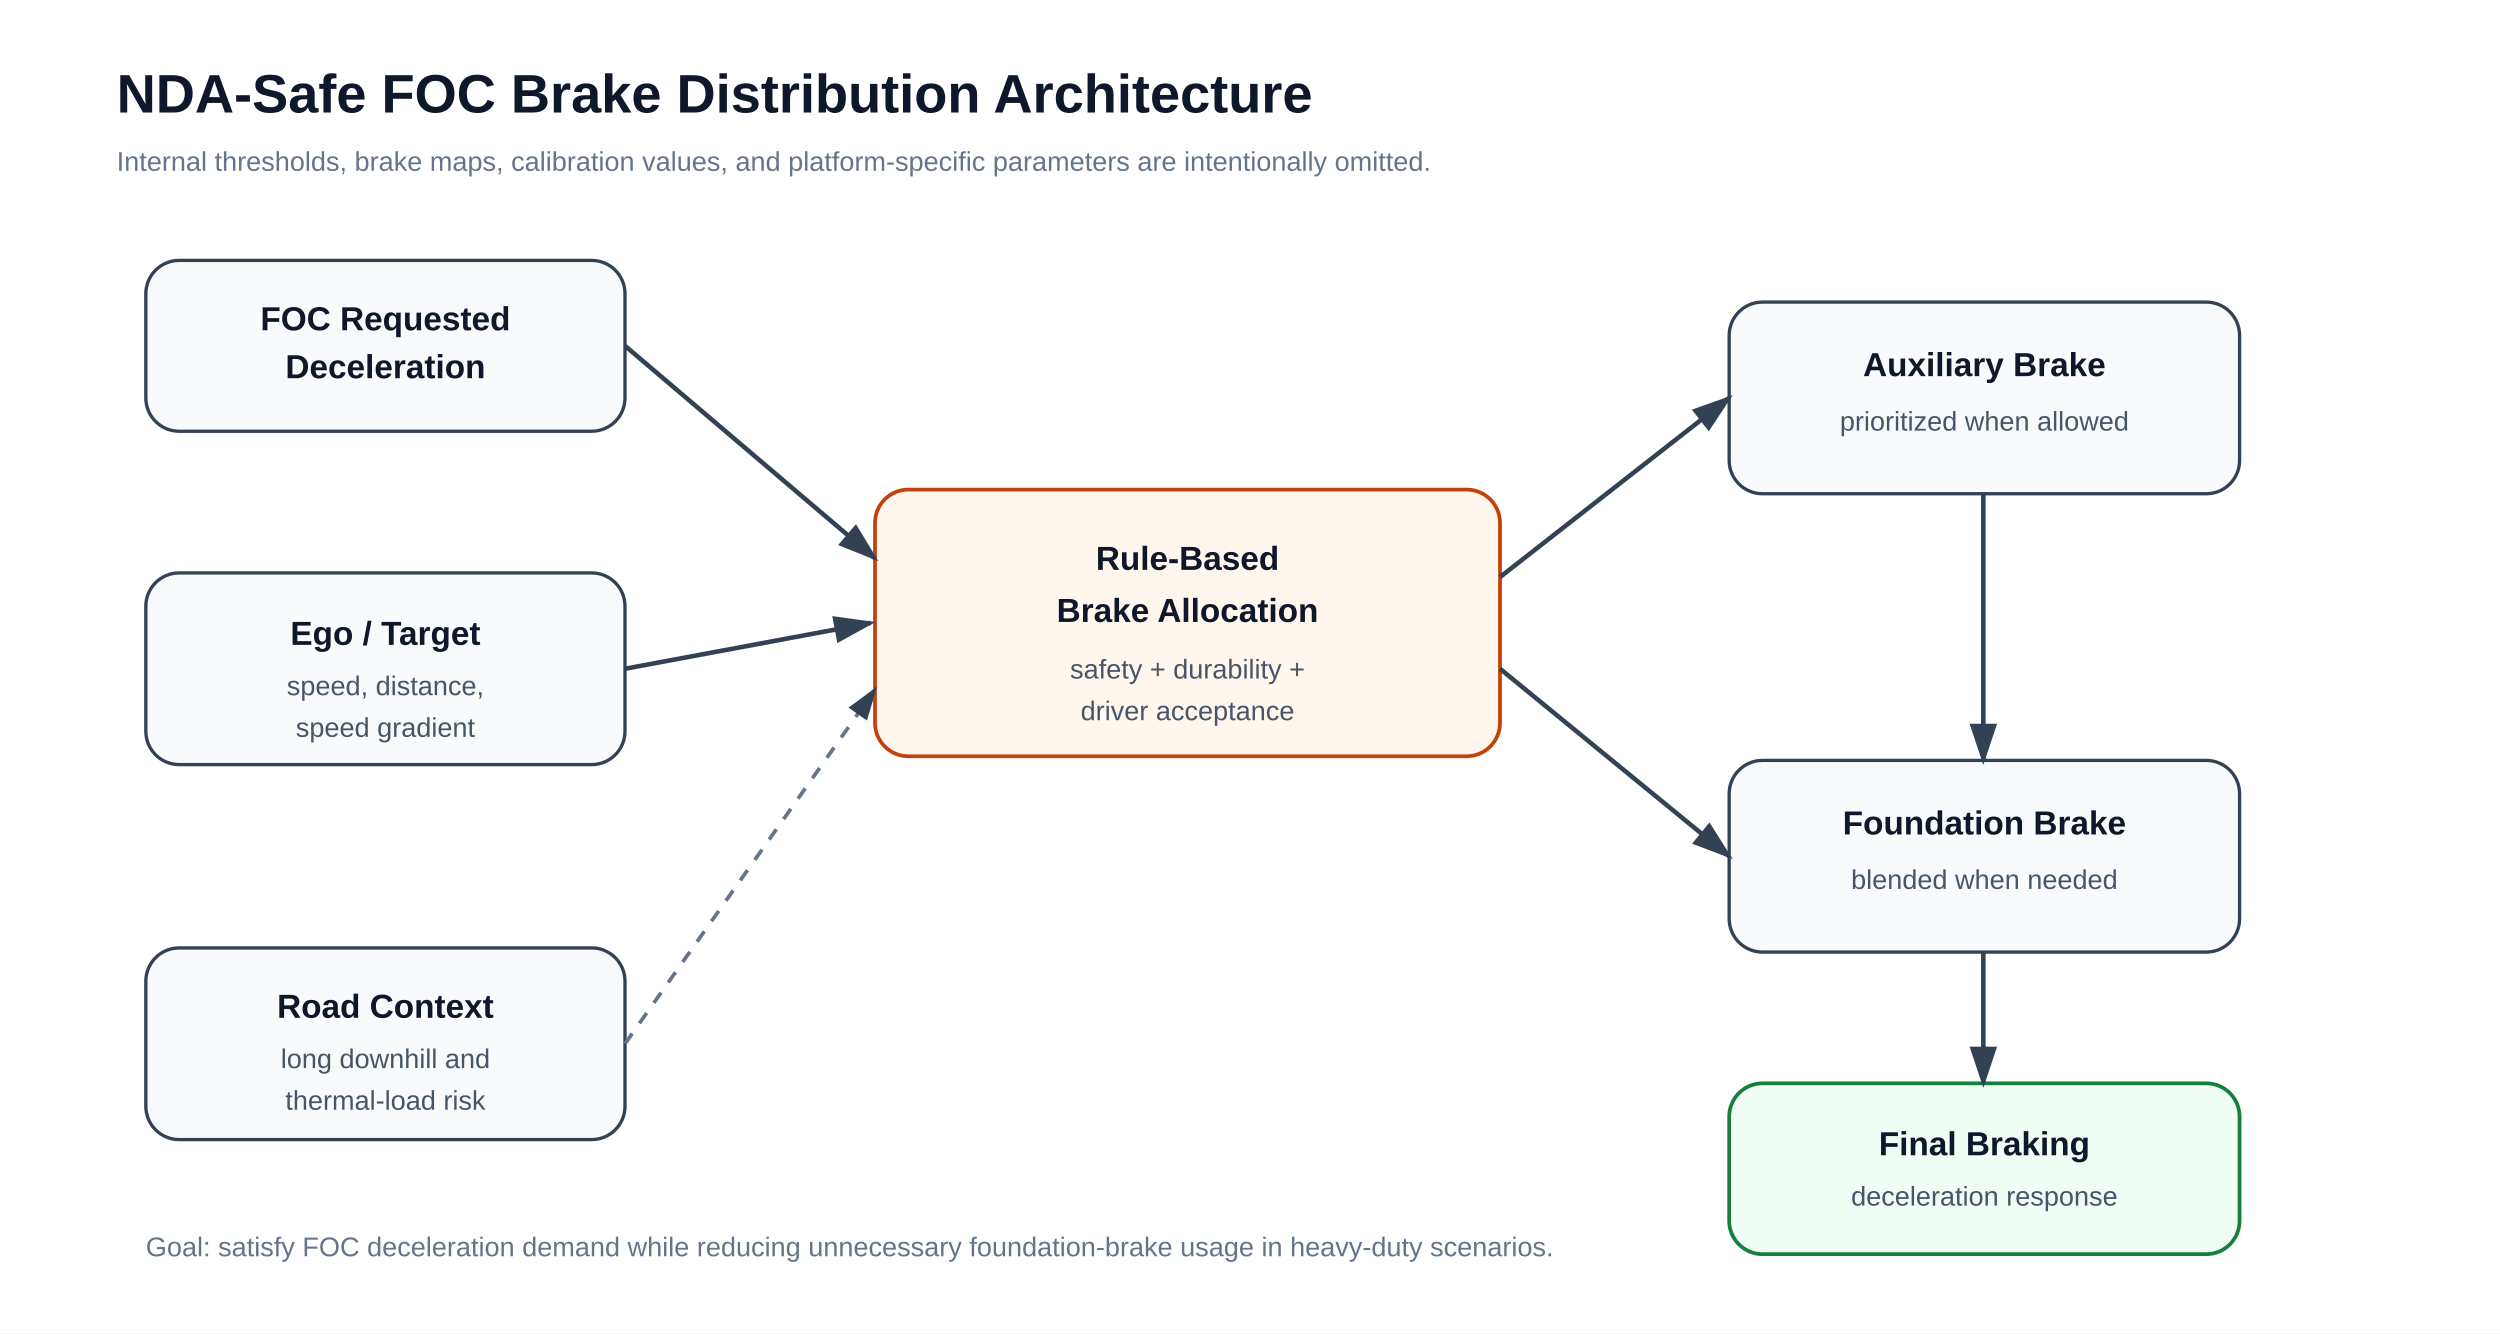
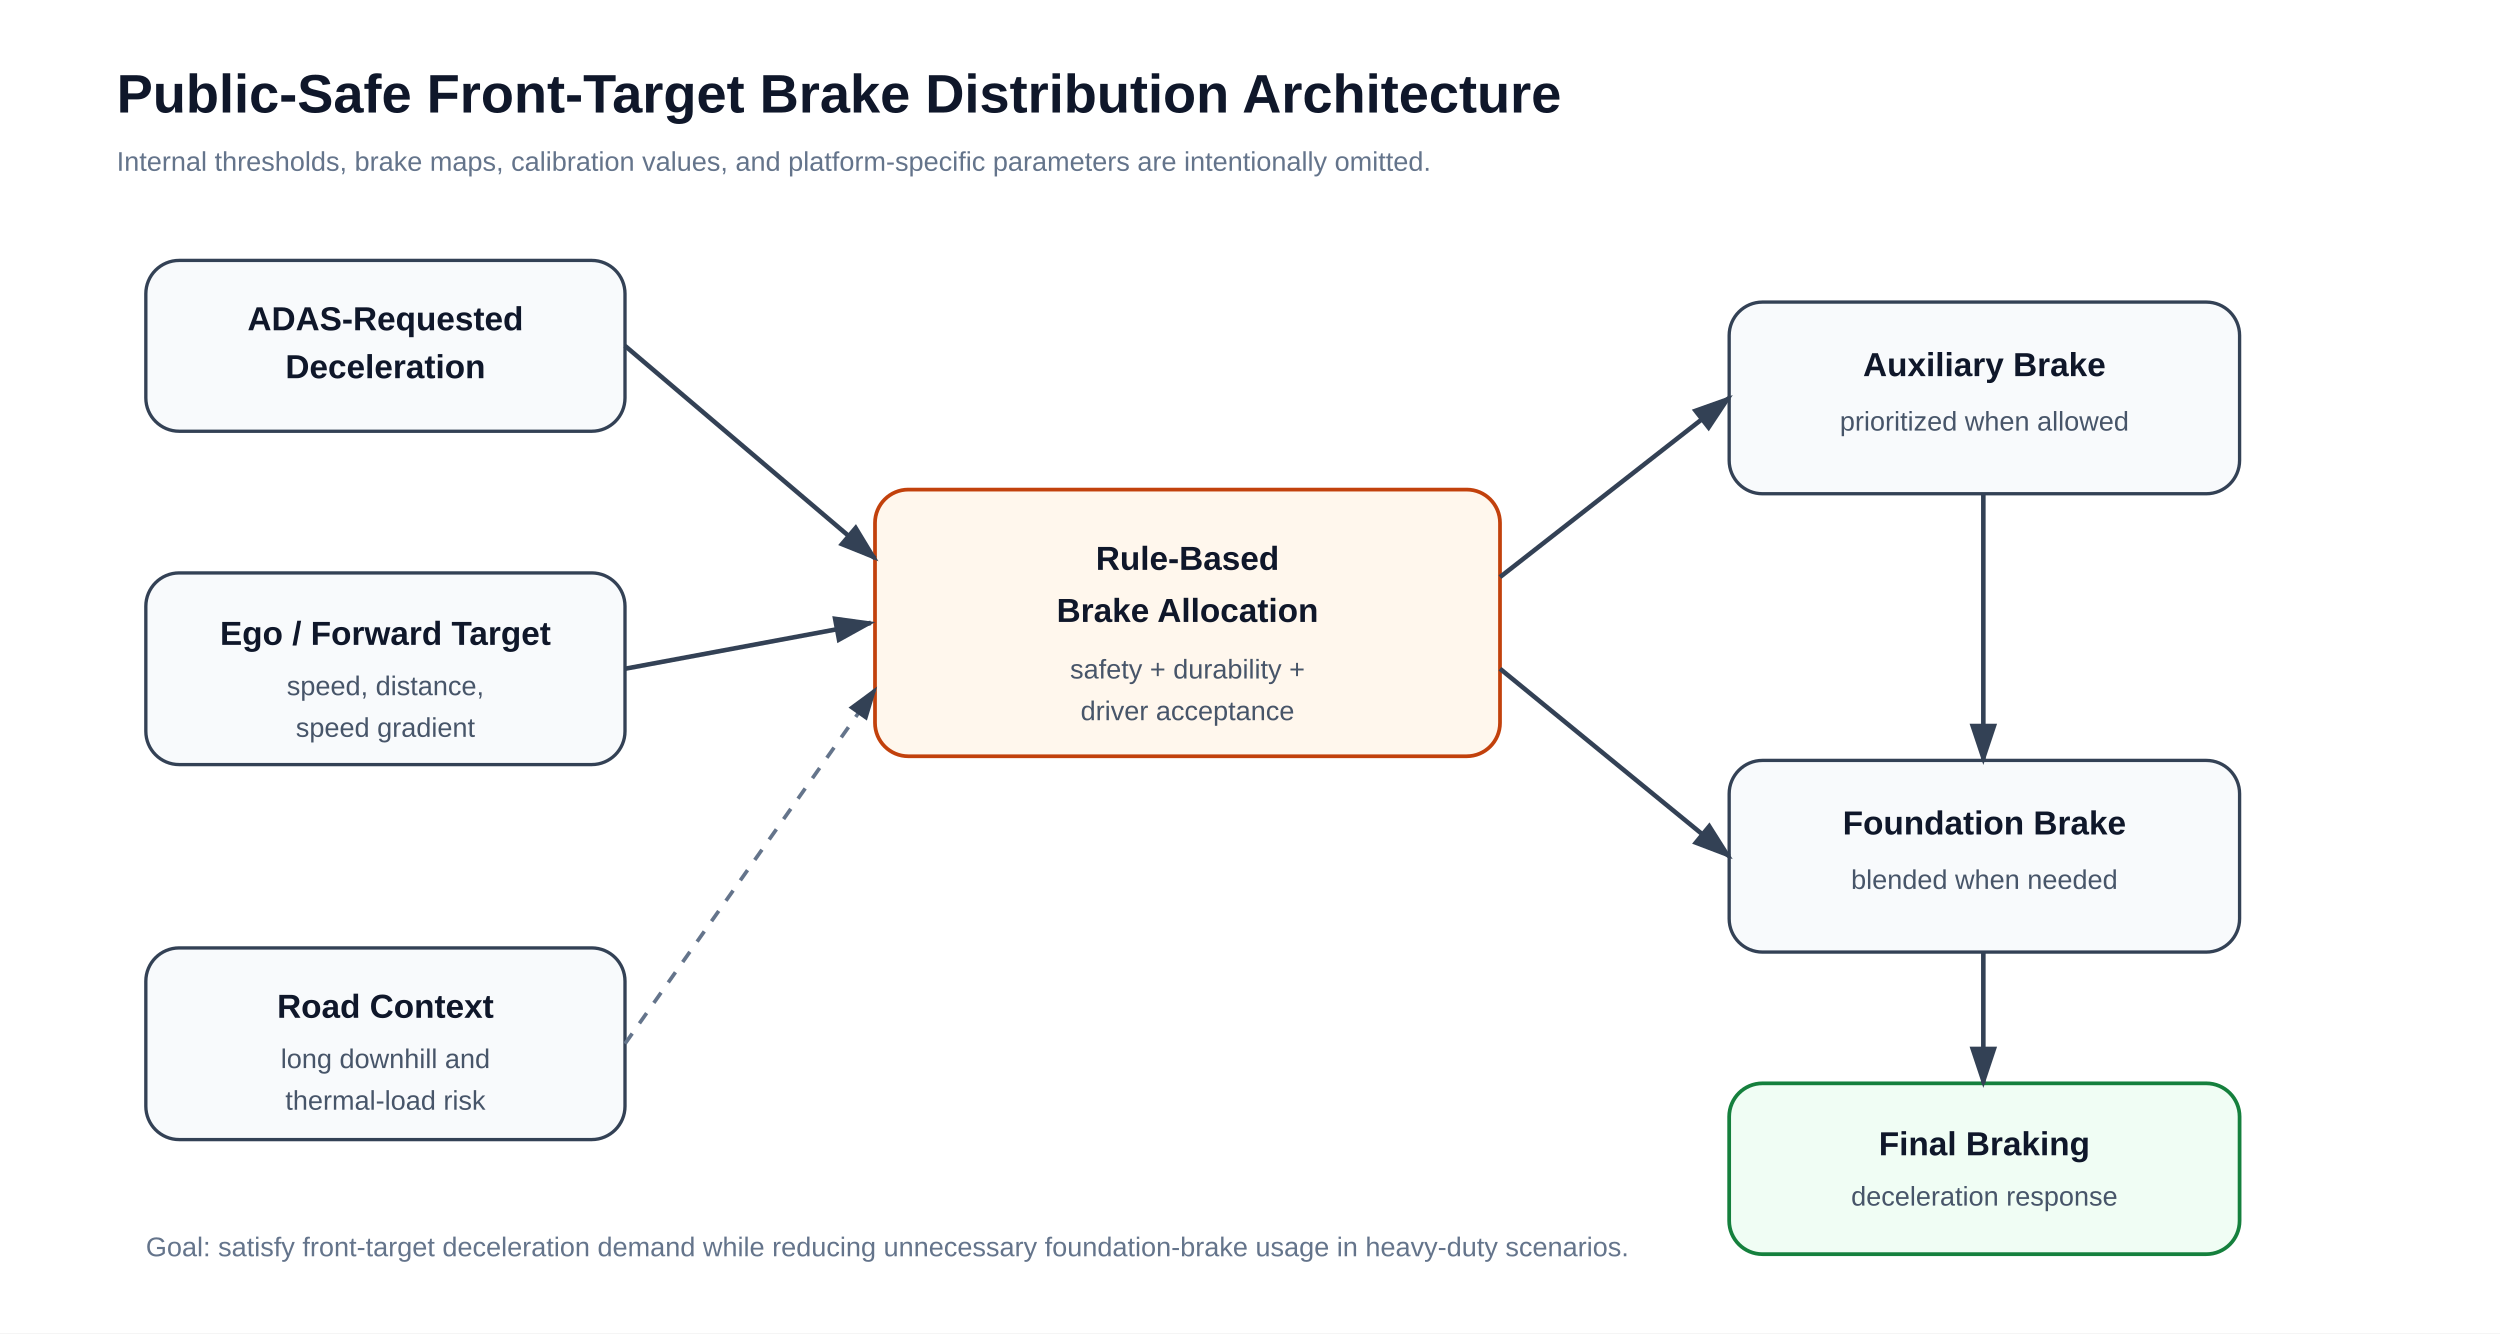
<svg xmlns="http://www.w3.org/2000/svg" width="1200" height="640" viewBox="0 0 1200 640" role="img" aria-labelledby="title desc">
  <defs>
    <marker id="arrow" markerWidth="10" markerHeight="10" refX="8" refY="3" orient="auto" markerUnits="strokeWidth">
      <path d="M0,0 L0,6 L9,3 z" fill="#334155" />
    </marker>
    <style>
      .bg { fill: #ffffff; }
      .box { fill: #f8fafc; stroke: #334155; stroke-width: 1.6; rx: 16; }
      .box-accent { fill: #fff7ed; stroke: #c2410c; stroke-width: 1.8; rx: 16; }
      .box-safe { fill: #f0fdf4; stroke: #15803d; stroke-width: 1.8; rx: 16; }
      .line { stroke: #334155; stroke-width: 2.2; fill: none; marker-end: url(#arrow); }
      .muted-line { stroke: #64748b; stroke-width: 1.8; stroke-dasharray: 6 6; fill: none; marker-end: url(#arrow); }
      .heading { font-family: Arial, sans-serif; font-size: 26px; font-weight: 700; fill: #0f172a; }
      .label { font-family: Arial, sans-serif; font-size: 16px; font-weight: 700; fill: #0f172a; text-anchor: middle; dominant-baseline: middle; }
      .small { font-family: Arial, sans-serif; font-size: 13px; fill: #475569; text-anchor: middle; dominant-baseline: middle; }
      .note { font-family: Arial, sans-serif; font-size: 13px; fill: #64748b; }
    </style>
  </defs>
  <rect class="bg" x="0" y="0" width="1200" height="640" />
-   <text class="heading" x="56" y="54">NDA-Safe FOC Brake Distribution Architecture</text>
+   <text class="heading" x="56" y="54">Public-Safe Front-Target Brake Distribution Architecture</text>
  <text class="note" x="56" y="82">Internal thresholds, brake maps, calibration values, and platform-specific parameters are intentionally omitted.</text>
  <rect class="box" x="70" y="125" width="230" height="82" rx="16" />
-   <text class="label" x="185" y="154">FOC Requested</text>
+   <text class="label" x="185" y="154">ADAS-Requested</text>
  <text class="label" x="185" y="177">Deceleration</text>
  <rect class="box" x="70" y="275" width="230" height="92" rx="16" />
-   <text class="label" x="185" y="305">Ego / Target</text>
+   <text class="label" x="185" y="305">Ego / Forward Target</text>
  <text class="small" x="185" y="330">speed, distance,</text>
  <text class="small" x="185" y="350">speed gradient</text>
  <rect class="box" x="70" y="455" width="230" height="92" rx="16" />
  <text class="label" x="185" y="484">Road Context</text>
  <text class="small" x="185" y="509">long downhill and</text>
  <text class="small" x="185" y="529">thermal-load risk</text>
  <rect class="box-accent" x="420" y="235" width="300" height="128" rx="16" />
  <text class="label" x="570" y="269">Rule-Based</text>
  <text class="label" x="570" y="294">Brake Allocation</text>
  <text class="small" x="570" y="322">safety + durability +</text>
  <text class="small" x="570" y="342">driver acceptance</text>
  <rect class="box" x="830" y="145" width="245" height="92" rx="16" />
  <text class="label" x="952.5" y="176">Auxiliary Brake</text>
  <text class="small" x="952.5" y="203">prioritized when allowed</text>
  <rect class="box" x="830" y="365" width="245" height="92" rx="16" />
  <text class="label" x="952.5" y="396">Foundation Brake</text>
  <text class="small" x="952.5" y="423">blended when needed</text>
  <rect class="box-safe" x="830" y="520" width="245" height="82" rx="16" />
  <text class="label" x="952.5" y="550">Final Braking</text>
  <text class="small" x="952.5" y="575">deceleration response</text>
  <path class="line" d="M300 166 L420 268" />
  <path class="line" d="M300 321 L418 299" />
  <path class="muted-line" d="M300 501 L420 331" />
  <path class="line" d="M720 277 L830 191" />
  <path class="line" d="M720 321 L830 411" />
  <path class="line" d="M952 237 L952 365" />
  <path class="line" d="M952 457 L952 520" />
-   <text class="note" x="70" y="603">Goal: satisfy FOC deceleration demand while reducing unnecessary foundation-brake usage in heavy-duty scenarios.</text>
+   <text class="note" x="70" y="603">Goal: satisfy front-target deceleration demand while reducing unnecessary foundation-brake usage in heavy-duty scenarios.</text>
</svg>
